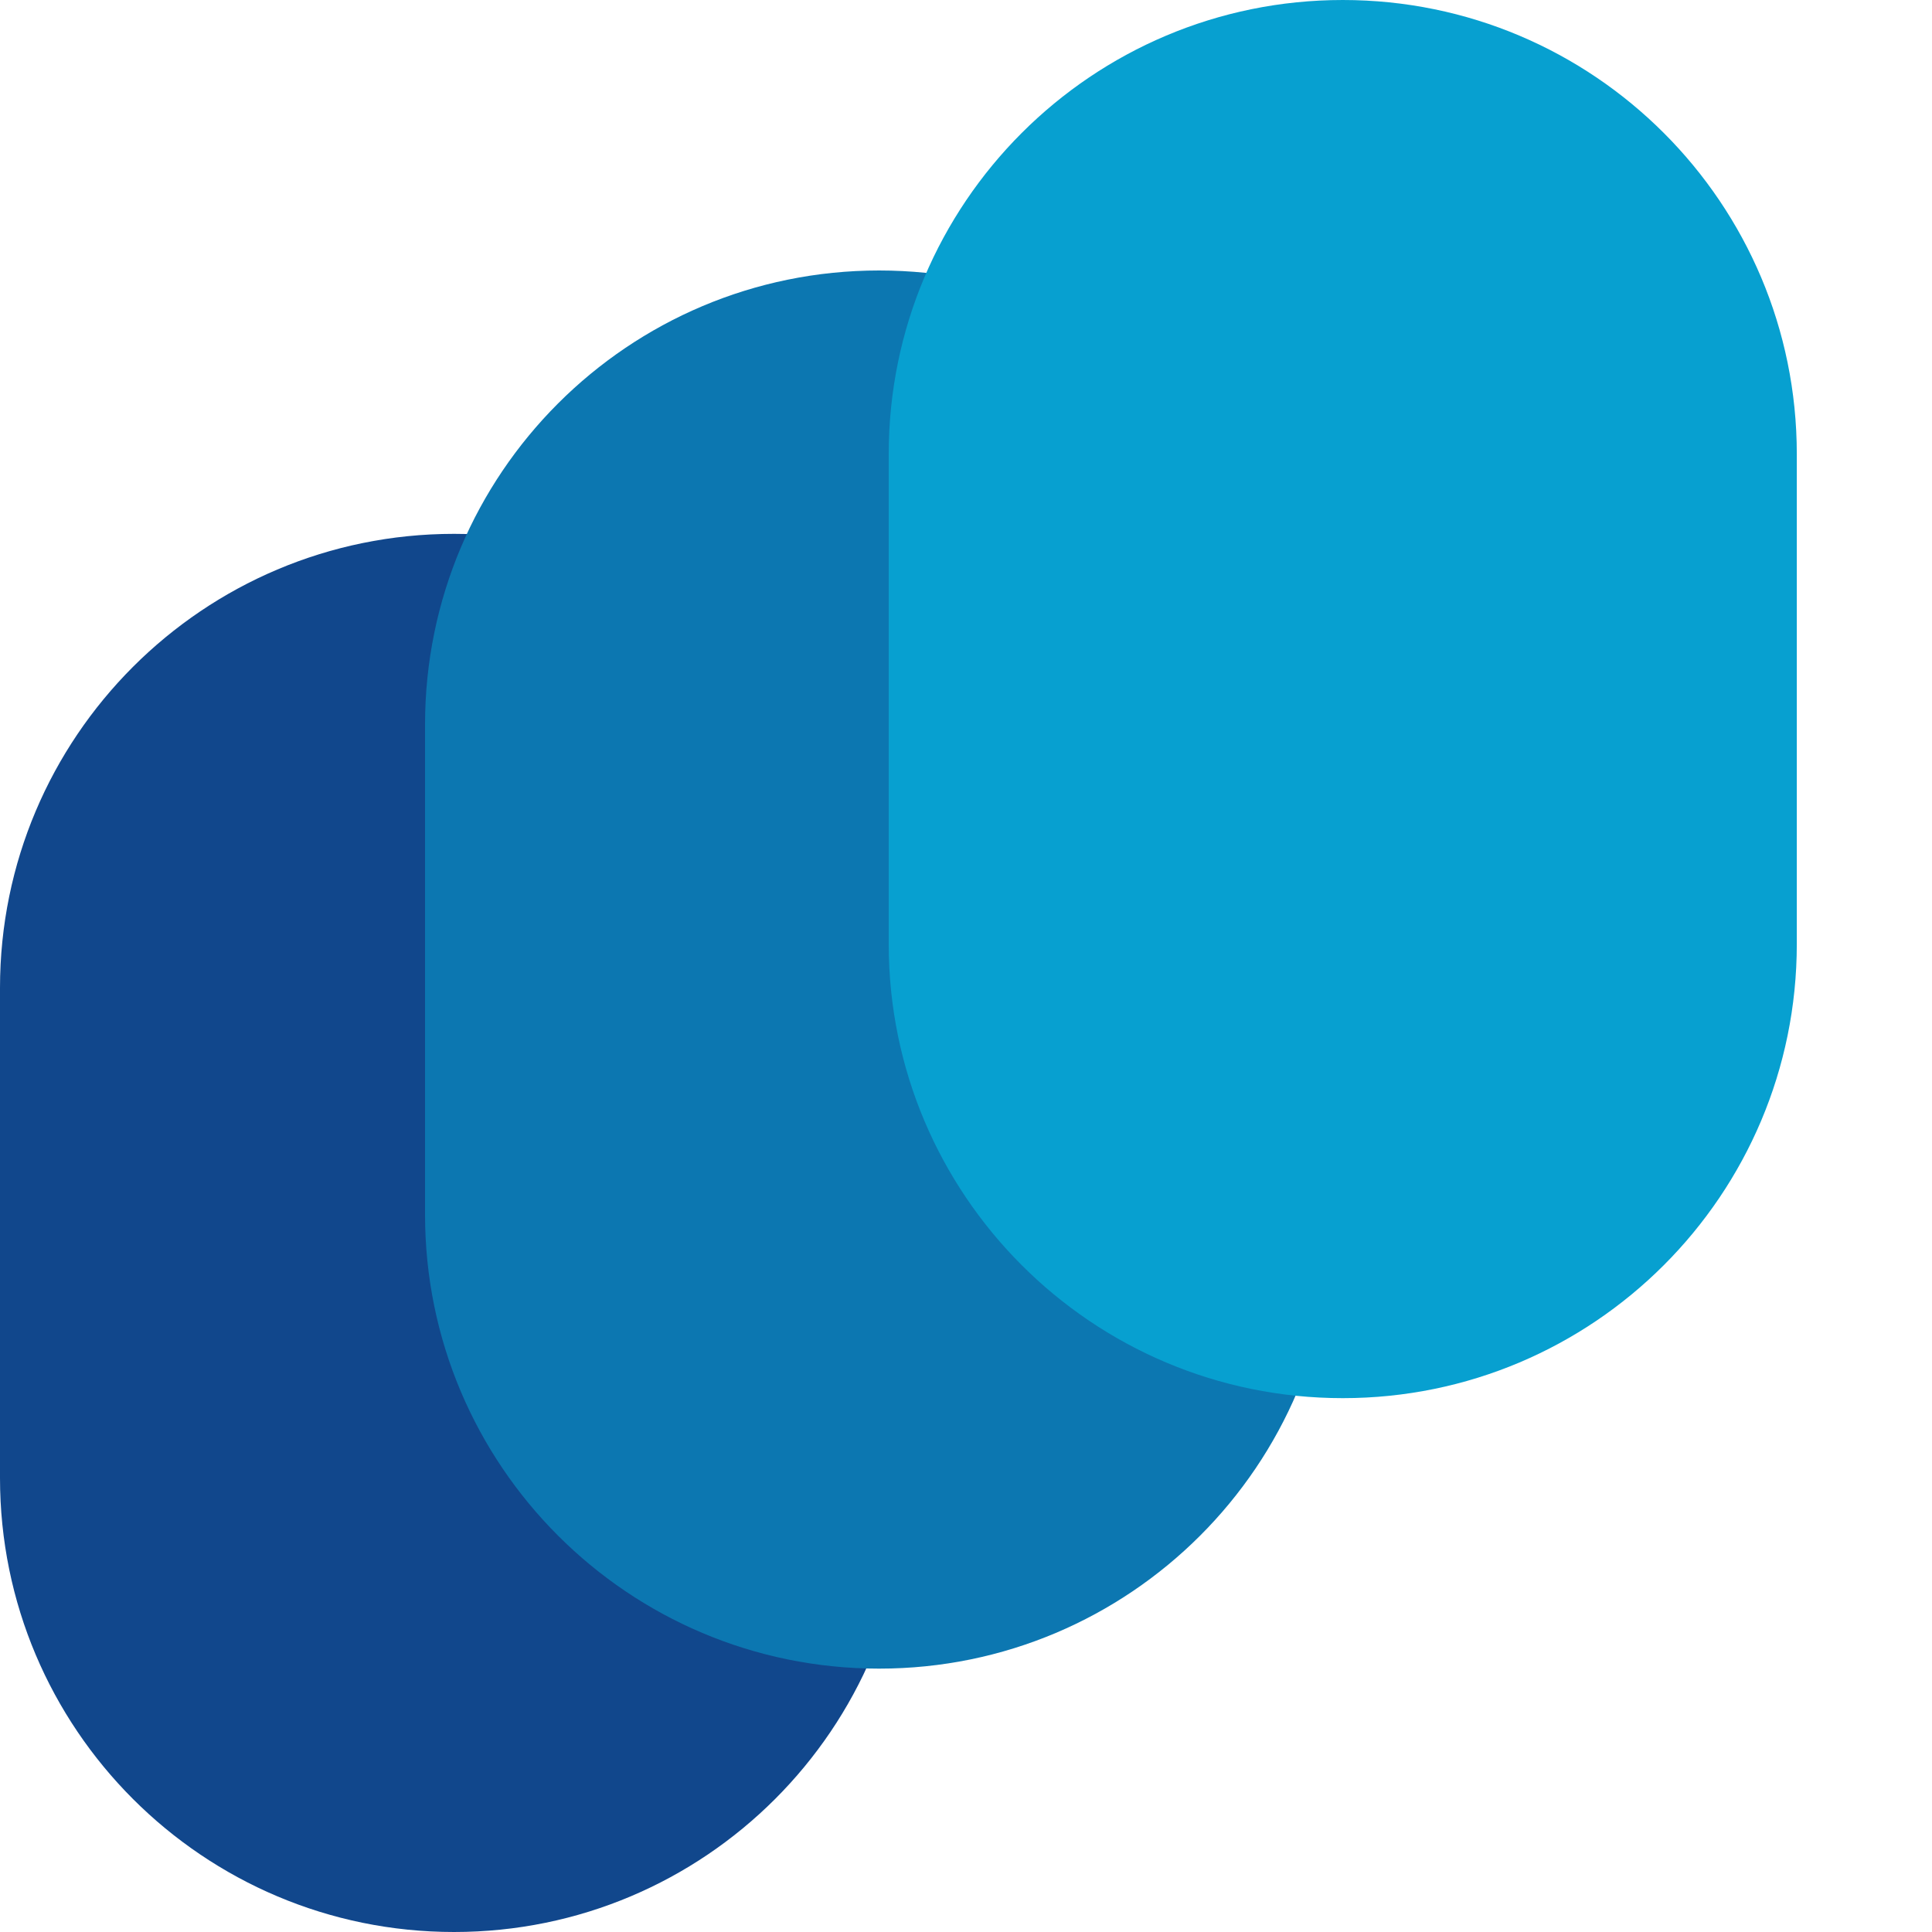
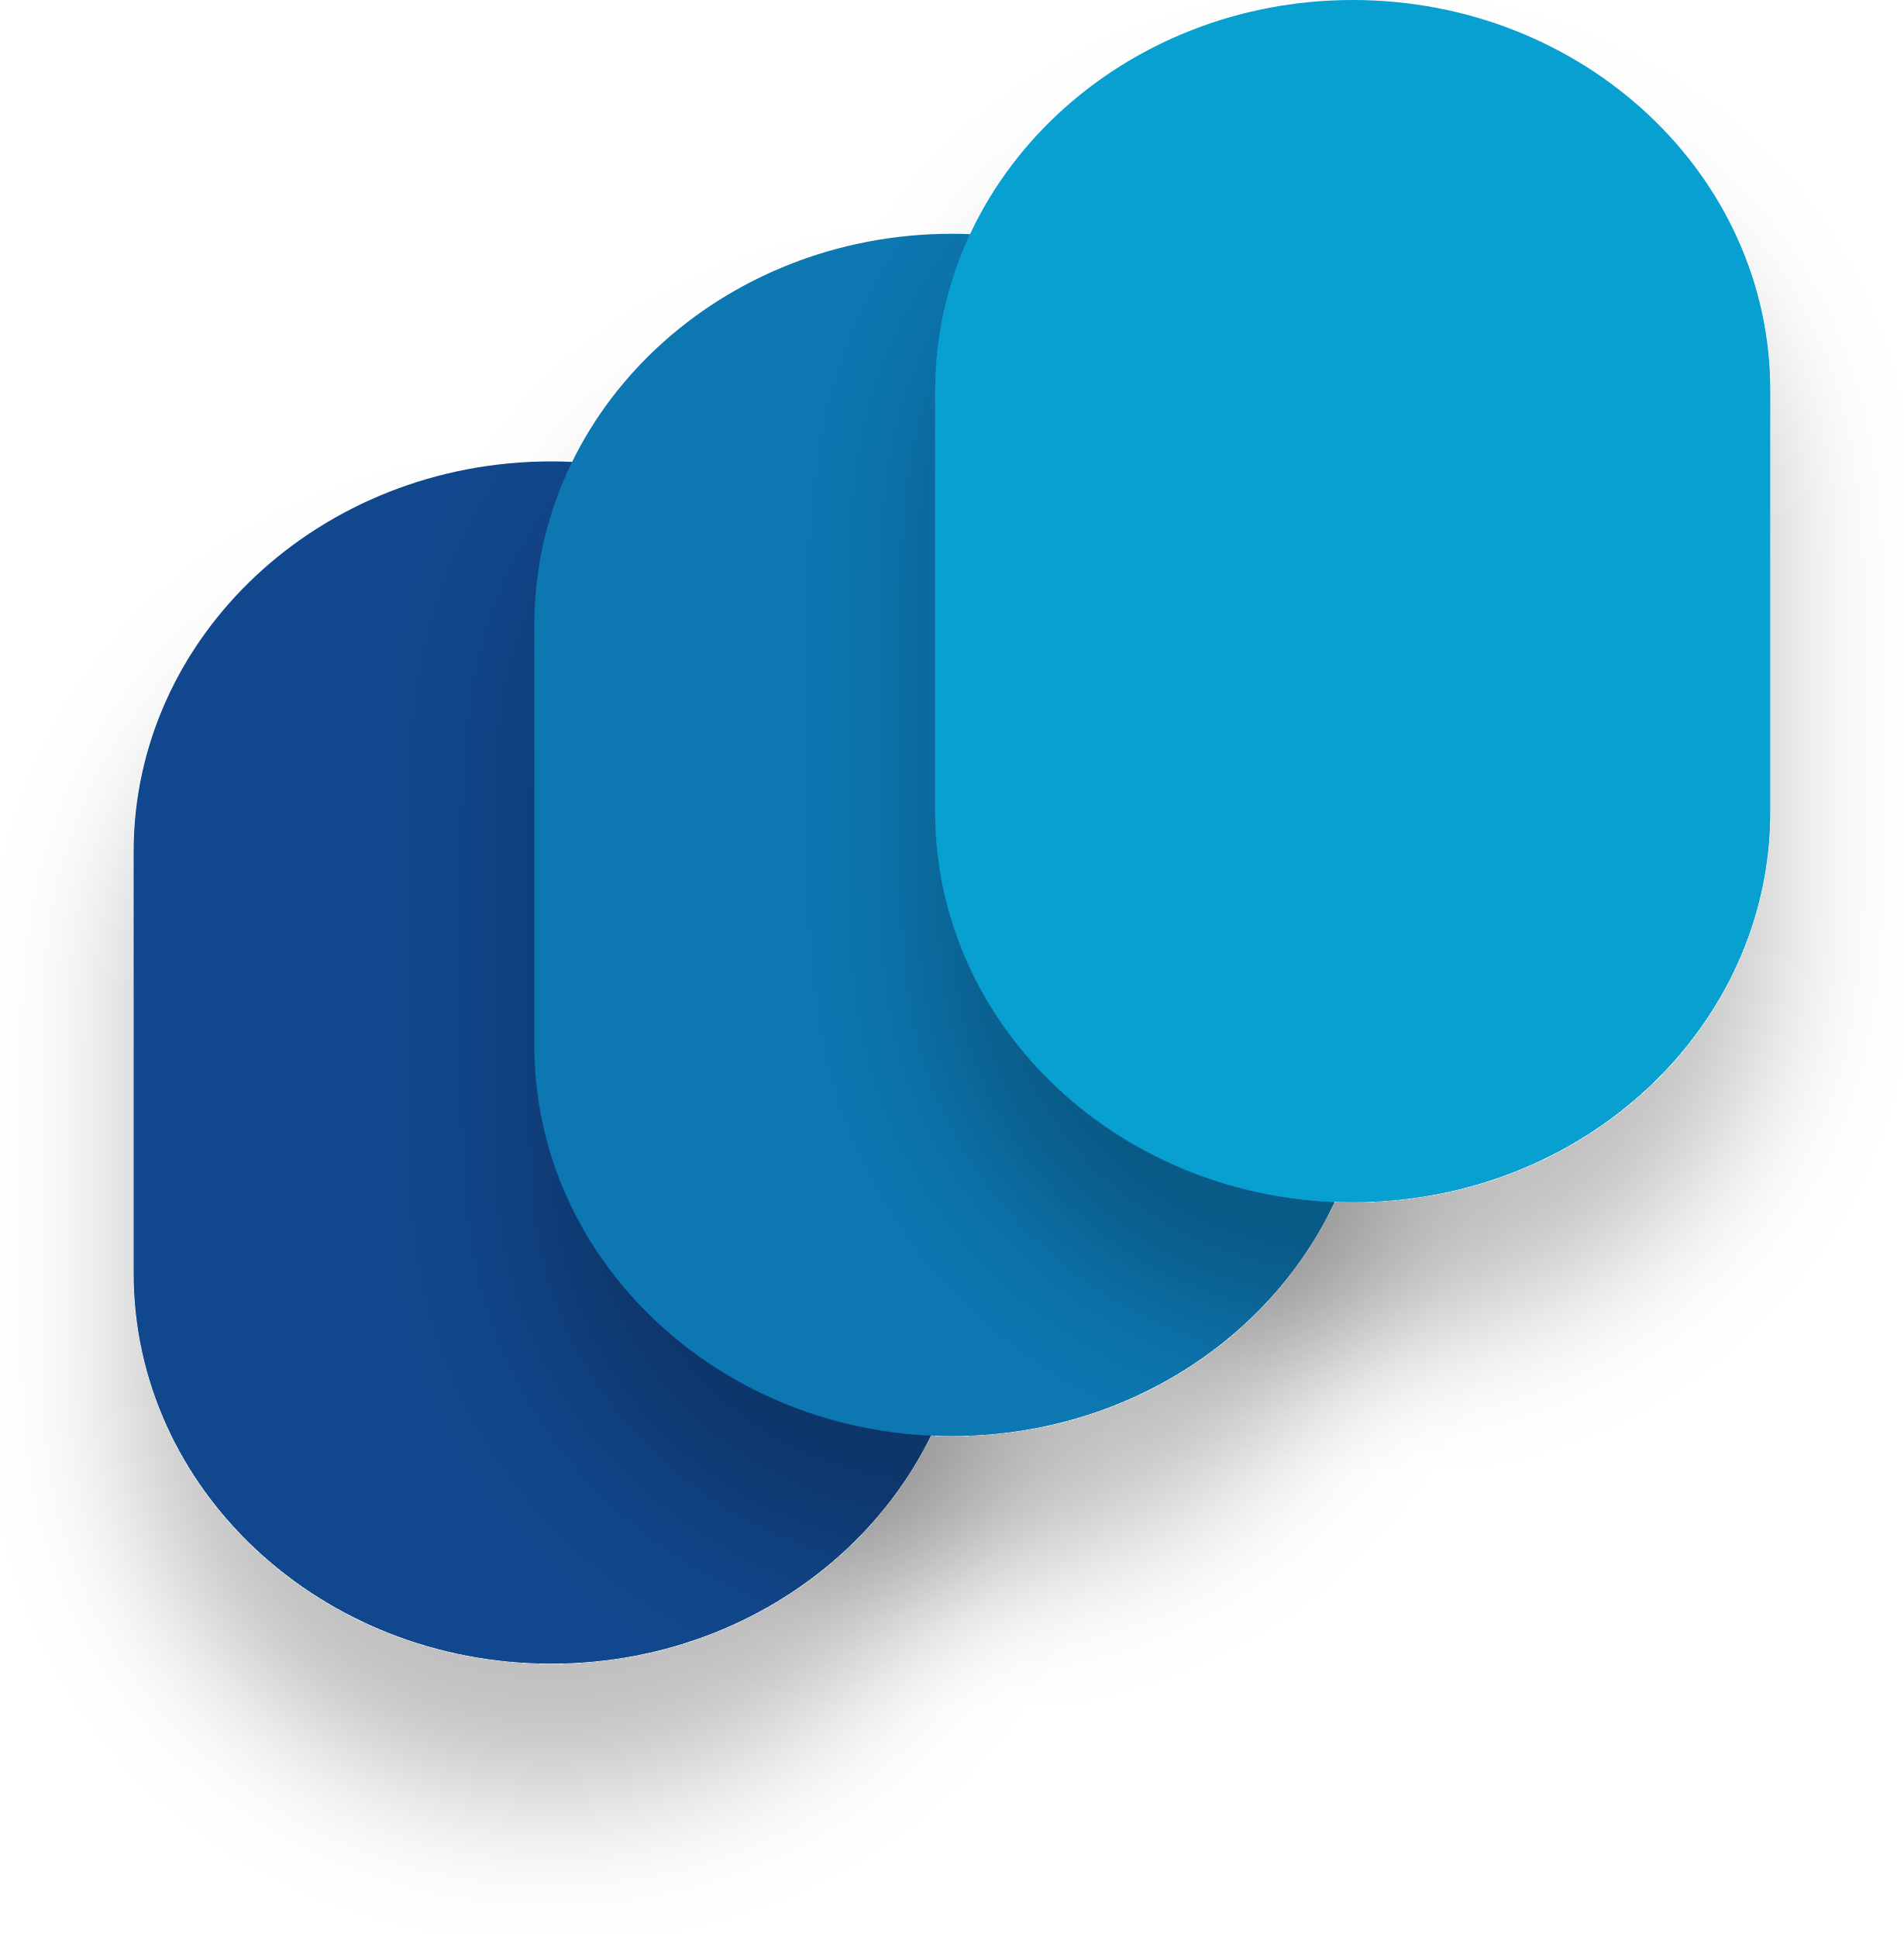
- <svg xmlns="http://www.w3.org/2000/svg" width="50" height="50" viewBox="0 0 50 50" fill="none">
-   <path d="M23.501 25.567C23.501 19.077 18.24 13.816 11.751 13.816C5.261 13.816 0 19.077 0 25.567V38.249C0 44.739 5.261 50 11.751 50C18.24 50 23.501 44.739 23.501 38.249V25.567Z" fill="#11478C" />
-   <path d="M34.501 18.751C34.501 12.261 29.24 7 22.751 7C16.261 7 11 12.261 11 18.751V31.433C11 37.923 16.261 43.184 22.751 43.184C29.24 43.184 34.501 37.923 34.501 31.433V18.751Z" fill="#0C77B1" />
-   <path d="M46.501 11.751C46.501 5.261 41.24 0 34.751 0C28.261 0 23 5.261 23 11.751V24.433C23 30.923 28.261 36.184 34.751 36.184C41.24 36.184 46.501 30.923 46.501 24.433V11.751Z" fill="#07A0D0" />
+ <svg xmlns="http://www.w3.org/2000/svg" width="57" height="58" viewBox="0 0 57 58" fill="none">
+   <g filter="url(#filter0_d_208_36)">
+     <path d="M29 25.507C29 19.05 23.404 13.816 16.5 13.816C9.596 13.816 4 19.05 4 25.507V38.125C4 44.582 9.596 49.816 16.5 49.816C23.404 49.816 29 44.582 29 38.125V25.507Z" fill="#11478C" />
+   </g>
+   <g filter="url(#filter1_d_208_36)">
+     <path d="M41 18.691C41 12.234 35.404 7 28.5 7C21.596 7 16 12.234 16 18.691V31.309C16 37.766 21.596 43 28.5 43C35.404 43 41 37.766 41 31.309V18.691Z" fill="#0C77B1" />
+   </g>
+   <g filter="url(#filter2_d_208_36)">
+     <path d="M53 11.691C53 5.234 47.404 0 40.5 0C33.596 0 28 5.234 28 11.691V24.309C28 30.766 33.596 36 40.5 36C47.404 36 53 30.766 53 24.309V11.691Z" fill="#07A0D0" />
+   </g>
+   <defs>
+     <filter id="filter0_d_208_36" x="0" y="13.816" width="33" height="44" filterUnits="userSpaceOnUse" color-interpolation-filters="sRGB">
+       <feFlood flood-opacity="0" result="BackgroundImageFix" />
+       <feColorMatrix in="SourceAlpha" type="matrix" values="0 0 0 0 0 0 0 0 0 0 0 0 0 0 0 0 0 0 127 0" result="hardAlpha" />
+       <feOffset dy="4" />
+       <feGaussianBlur stdDeviation="2" />
+       <feComposite in2="hardAlpha" operator="out" />
+       <feColorMatrix type="matrix" values="0 0 0 0 0 0 0 0 0 0 0 0 0 0 0 0 0 0 0.25 0" />
+       <feBlend mode="normal" in2="BackgroundImageFix" result="effect1_dropShadow_208_36" />
+       <feBlend mode="normal" in="SourceGraphic" in2="effect1_dropShadow_208_36" result="shape" />
+     </filter>
+     <filter id="filter1_d_208_36" x="12" y="7" width="33" height="44" filterUnits="userSpaceOnUse" color-interpolation-filters="sRGB">
+       <feFlood flood-opacity="0" result="BackgroundImageFix" />
+       <feColorMatrix in="SourceAlpha" type="matrix" values="0 0 0 0 0 0 0 0 0 0 0 0 0 0 0 0 0 0 127 0" result="hardAlpha" />
+       <feOffset dy="4" />
+       <feGaussianBlur stdDeviation="2" />
+       <feComposite in2="hardAlpha" operator="out" />
+       <feColorMatrix type="matrix" values="0 0 0 0 0 0 0 0 0 0 0 0 0 0 0 0 0 0 0.25 0" />
+       <feBlend mode="normal" in2="BackgroundImageFix" result="effect1_dropShadow_208_36" />
+       <feBlend mode="normal" in="SourceGraphic" in2="effect1_dropShadow_208_36" result="shape" />
+     </filter>
+     <filter id="filter2_d_208_36" x="24" y="0" width="33" height="44" filterUnits="userSpaceOnUse" color-interpolation-filters="sRGB">
+       <feFlood flood-opacity="0" result="BackgroundImageFix" />
+       <feColorMatrix in="SourceAlpha" type="matrix" values="0 0 0 0 0 0 0 0 0 0 0 0 0 0 0 0 0 0 127 0" result="hardAlpha" />
+       <feOffset dy="4" />
+       <feGaussianBlur stdDeviation="2" />
+       <feComposite in2="hardAlpha" operator="out" />
+       <feColorMatrix type="matrix" values="0 0 0 0 0 0 0 0 0 0 0 0 0 0 0 0 0 0 0.25 0" />
+       <feBlend mode="normal" in2="BackgroundImageFix" result="effect1_dropShadow_208_36" />
+       <feBlend mode="normal" in="SourceGraphic" in2="effect1_dropShadow_208_36" result="shape" />
+     </filter>
+   </defs>
</svg>
